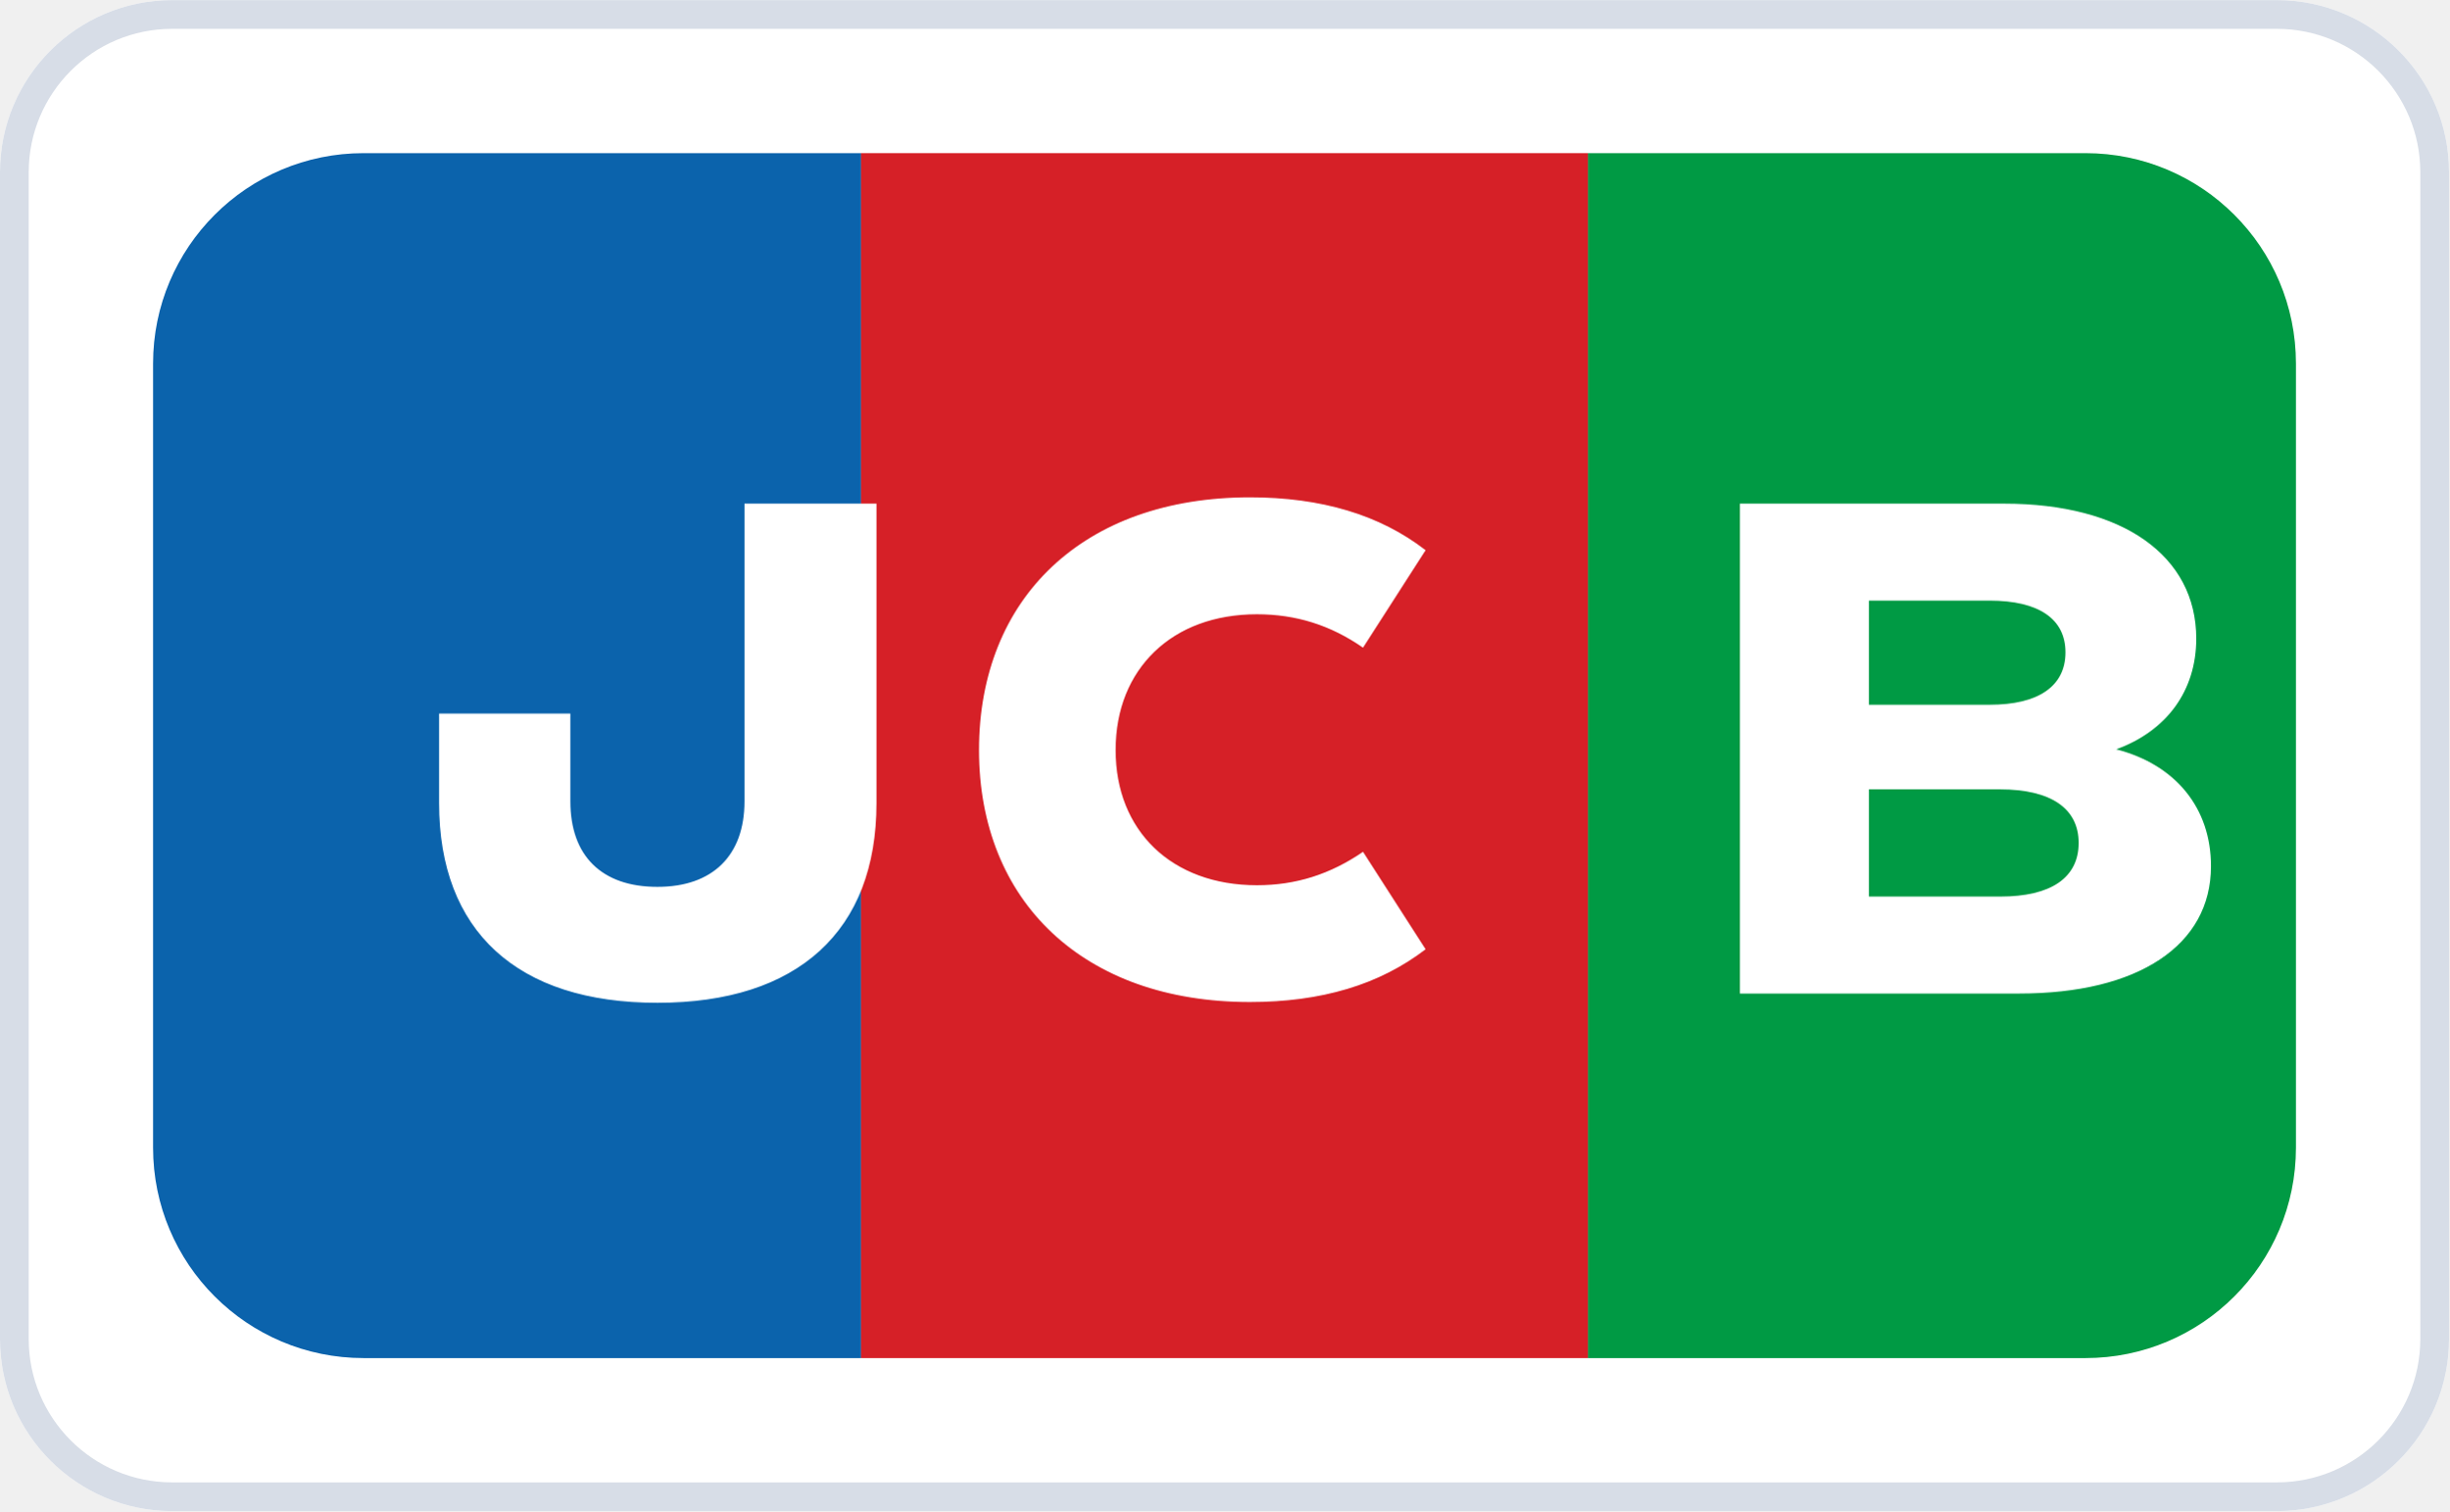
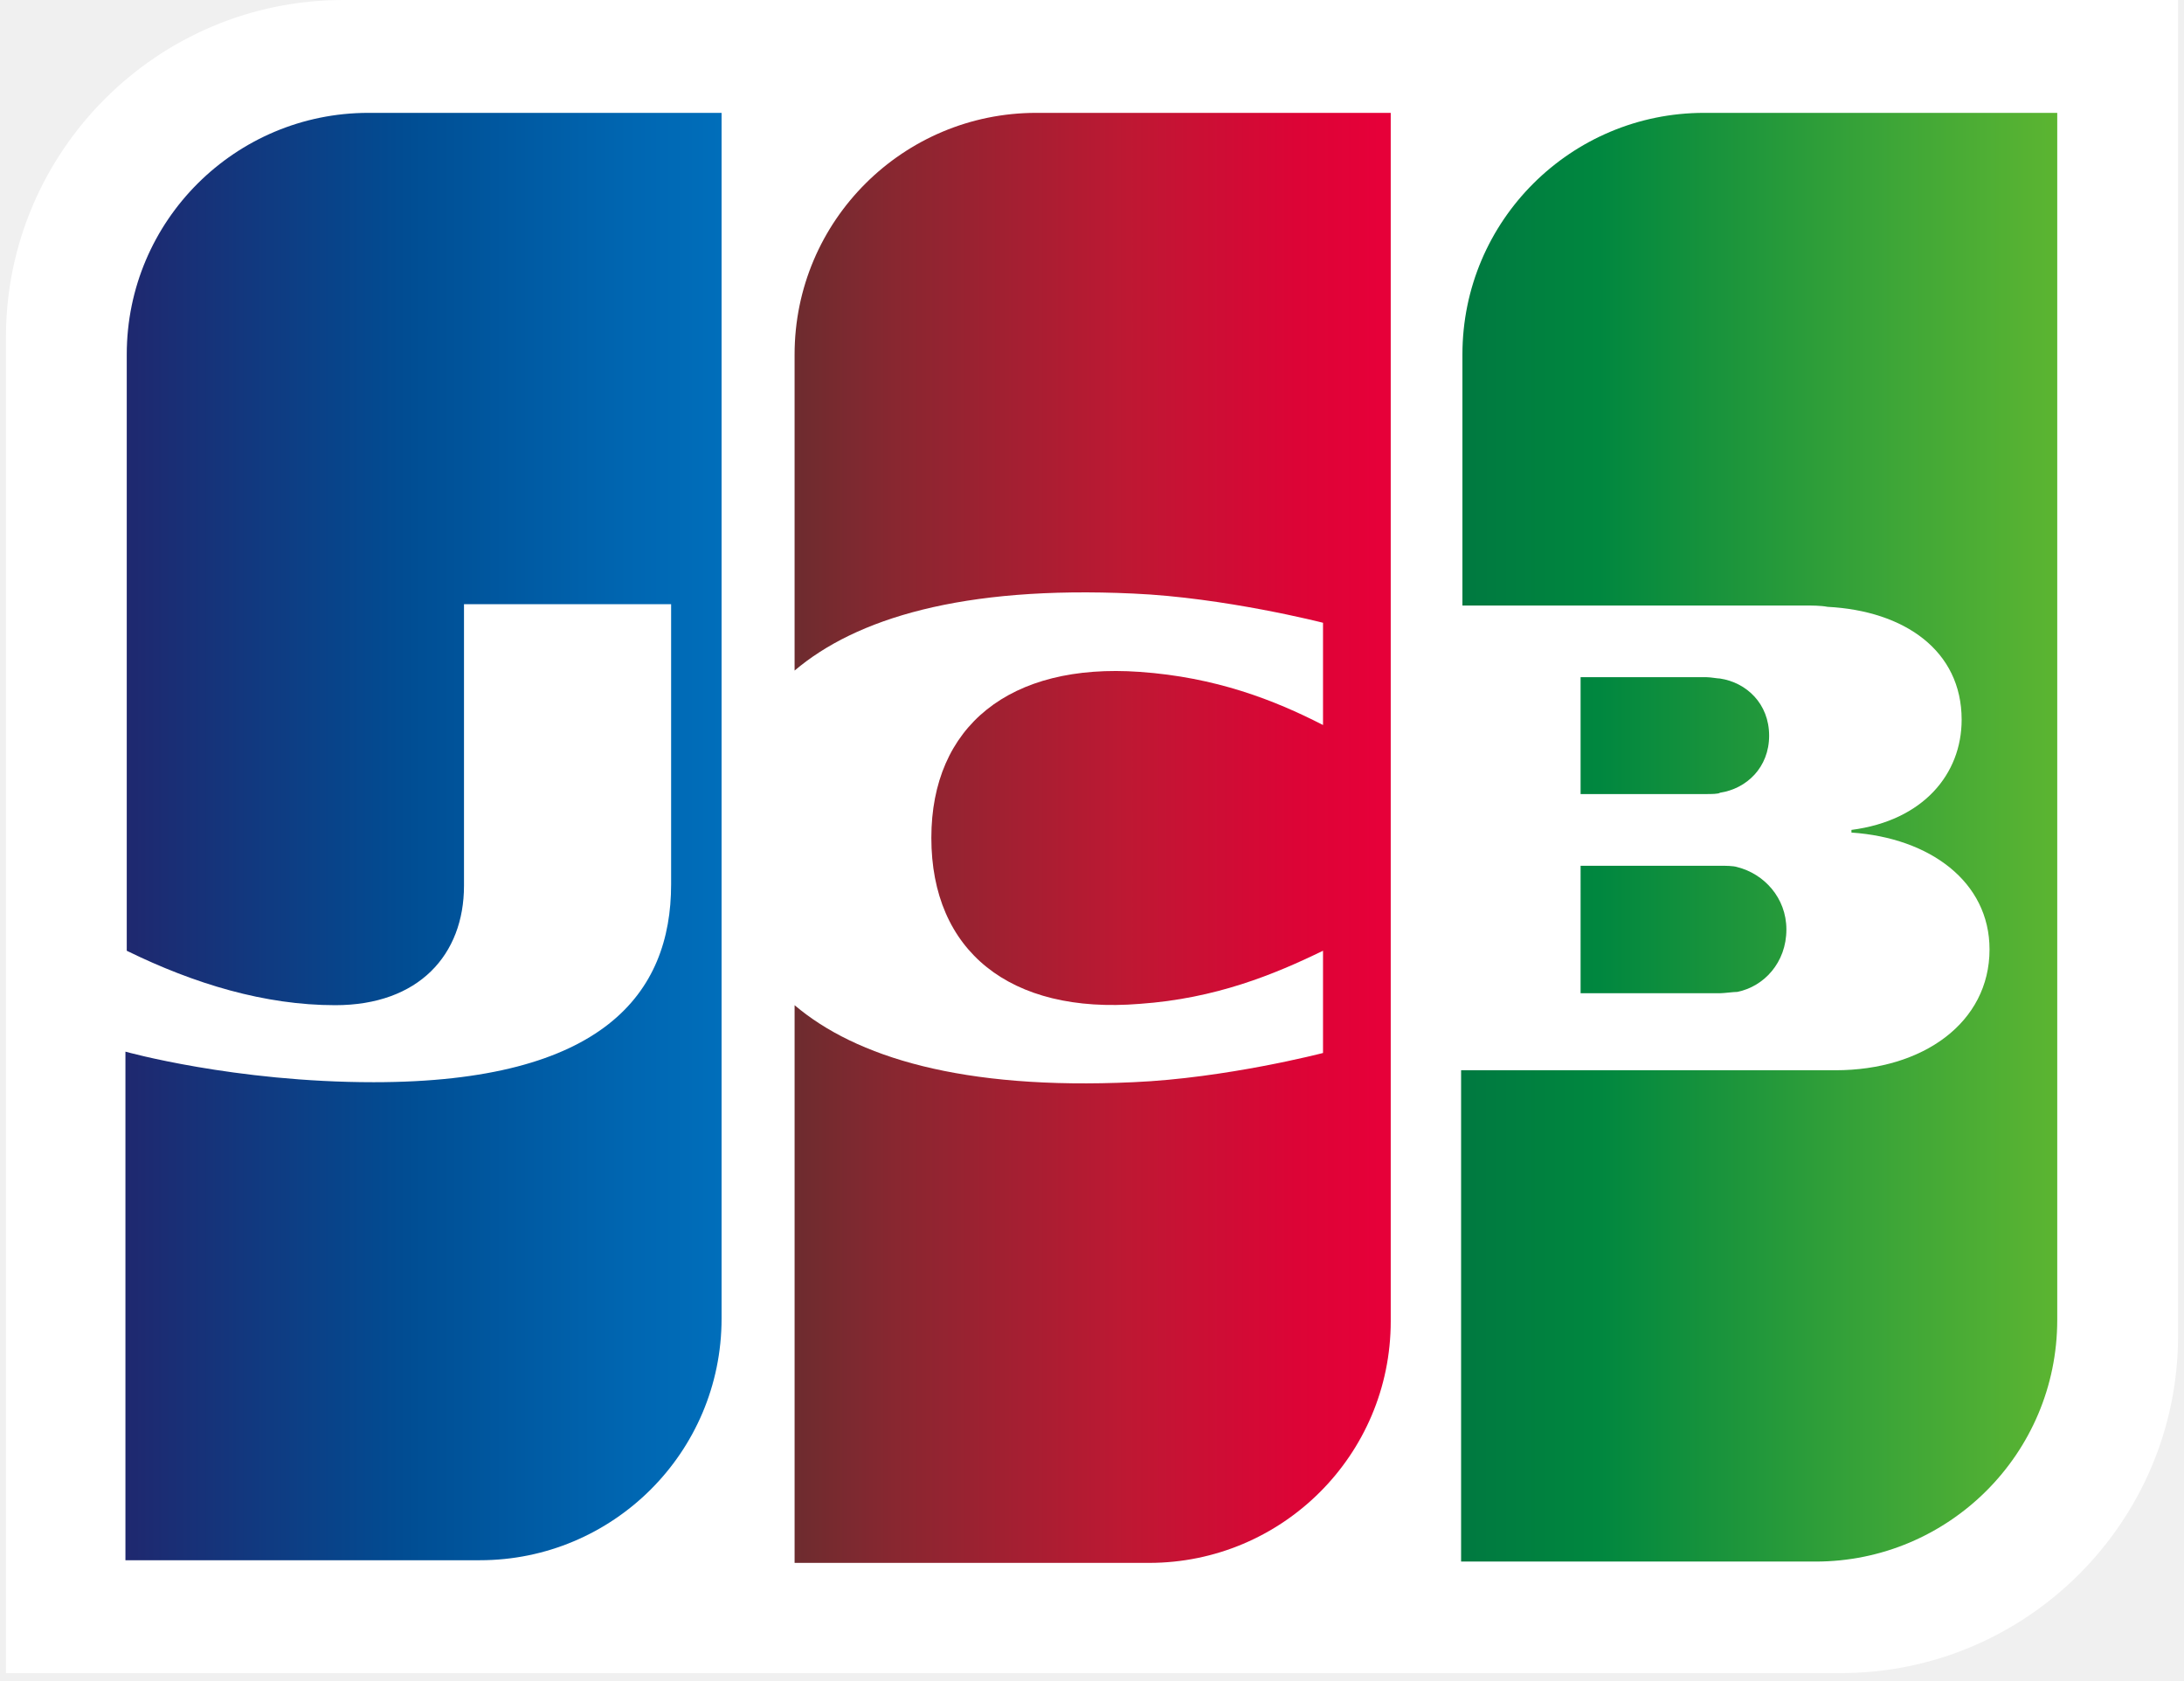
- <svg xmlns="http://www.w3.org/2000/svg" width="1.62em" height="1em" viewBox="0 0 256 158" role="img" aria-label="JCB">
-   <rect width="256" height="158" rx="18" fill="#fff" />
-   <rect x="1.5" y="1.5" width="253" height="155" rx="16.5" fill="none" stroke="#d7dde7" stroke-width="3" />
-   <path d="M38 16h52v126H38c-12.15 0-22-9.85-22-22V38c0-12.15 9.85-22 22-22Z" fill="#0b63ac" />
-   <path d="M90 16h76v126H90z" fill="#d62027" />
-   <path d="M166 16h52c12.15 0 22 9.85 22 22v82c0 12.15-9.85 22-22 22h-52z" fill="#009a44" />
-   <path fill="#fff" d="M68.72 104.85c-14.69 0-22.82-7.52-22.82-20.87V74.6h13.72v9.18c0 5.69 3.25 8.94 9.1 8.94c5.77 0 9.1-3.25 9.1-8.94V52.65h13.8v31.33c0 13.35-8.21 20.87-22.9 20.87Zm61.94-.08c-17.39 0-28.32-10.52-28.32-26.35c0-15.91 10.93-26.43 28.32-26.43c7.44 0 13.56 1.82 18.36 5.53l-6.54 10.19c-3.41-2.36-7.03-3.49-11.09-3.49c-8.86 0-14.77 5.69-14.77 14.2c0 8.45 5.85 14.13 14.77 14.13c4.06 0 7.68-1.14 11.09-3.49l6.54 10.19c-4.8 3.7-10.92 5.52-18.36 5.52Zm51.22-.89V52.65h27.63c12.38 0 20.07 5.45 20.07 14.12c0 5.44-3.09 9.66-8.37 11.57c6.25 1.62 9.91 6.17 9.91 12.22c0 8.29-7.6 13.32-20.06 13.32h-29.18Zm13.48-30.2h12.62c5.12 0 7.93-1.95 7.93-5.48c0-3.5-2.81-5.41-7.93-5.41h-12.62v10.89Zm0 20.06h13.72c5.28 0 8.21-1.95 8.21-5.61c0-3.62-2.93-5.6-8.21-5.6h-13.72v11.21Z" />
+ <svg xmlns="http://www.w3.org/2000/svg" width="1.3em" height="1em" viewBox="0 0 256 198" role="img" aria-label="JCB">
+   <defs>
+     <linearGradient id="jcb-a" x1="-57.527%" x2="232.391%" y1="50.124%" y2="50.124%">
+       <stop offset="0%" stop-color="#007940" />
+       <stop offset="22.85%" stop-color="#00873f" />
+       <stop offset="74.33%" stop-color="#40a737" />
+       <stop offset="100%" stop-color="#5cb531" />
+     </linearGradient>
+     <linearGradient id="jcb-b" x1=".183%" x2="100.273%" y1="49.96%" y2="49.96%">
+       <stop offset="0%" stop-color="#007940" />
+       <stop offset="22.85%" stop-color="#00873f" />
+       <stop offset="74.33%" stop-color="#40a737" />
+       <stop offset="100%" stop-color="#5cb531" />
+     </linearGradient>
+     <linearGradient id="jcb-c" x1="-62.802%" x2="253.671%" y1="49.858%" y2="49.858%">
+       <stop offset="0%" stop-color="#007940" />
+       <stop offset="22.85%" stop-color="#00873f" />
+       <stop offset="74.33%" stop-color="#40a737" />
+       <stop offset="100%" stop-color="#5cb531" />
+     </linearGradient>
+     <linearGradient id="jcb-d" x1=".176%" x2="101.808%" y1="50.006%" y2="50.006%">
+       <stop offset="0%" stop-color="#1f286f" />
+       <stop offset="47.51%" stop-color="#004e94" />
+       <stop offset="82.61%" stop-color="#0066b1" />
+       <stop offset="100%" stop-color="#006fbc" />
+     </linearGradient>
+     <linearGradient id="jcb-e" x1="-.576%" x2="98.133%" y1="49.914%" y2="49.914%">
+       <stop offset="0%" stop-color="#6c2c2f" />
+       <stop offset="17.35%" stop-color="#882730" />
+       <stop offset="57.31%" stop-color="#be1833" />
+       <stop offset="85.85%" stop-color="#dc0436" />
+       <stop offset="100%" stop-color="#e60039" />
+     </linearGradient>
+   </defs>
+   <path fill="#fff" d="M256 157.418c0 21.907-17.839 39.746-39.746 39.746H0V39.746C0 17.839 17.839 0 39.746 0H256z" />
+   <path fill="url(#jcb-a)" d="M185.584 117.046h16.43c.47 0 1.565-.156 2.035-.156c3.13-.626 5.79-3.443 5.79-7.355c0-3.755-2.66-6.572-5.79-7.354c-.47-.157-1.408-.157-2.034-.157h-16.43z" />
+   <path fill="url(#jcb-b)" d="M200.137 13.3c-15.648 0-28.48 12.676-28.48 28.48v29.575h40.216c.939 0 2.034 0 2.816.156c9.076.47 15.805 5.164 15.805 13.3c0 6.416-4.538 11.893-12.988 12.989v.312c9.232.626 16.274 5.79 16.274 13.77c0 8.607-7.824 14.24-18.152 14.24h-44.127v57.898h41.78c15.648 0 28.48-12.675 28.48-28.48V13.3z" />
+   <path fill="url(#jcb-c)" d="M207.804 86.69c0-3.756-2.66-6.26-5.79-6.73c-.312 0-1.095-.156-1.564-.156h-14.866v13.77h14.866c.47 0 1.408 0 1.565-.156c3.13-.47 5.79-2.973 5.79-6.729" />
+   <path fill="url(#jcb-d)" d="M42.719 13.3c-15.648 0-28.48 12.676-28.48 28.48v70.26c7.981 3.911 16.274 6.415 24.568 6.415c9.858 0 15.178-5.946 15.178-14.083V71.198h24.411v33.017c0 12.831-7.98 23.316-35.051 23.316c-16.43 0-29.262-3.6-29.262-3.6v59.932h41.78c15.648 0 28.48-12.675 28.48-28.48V13.302z" />
+   <path fill="url(#jcb-e)" d="M121.428 13.3c-15.648 0-28.48 12.676-28.48 28.48v37.242c7.199-6.103 19.717-10.015 39.903-9.076c10.797.47 22.376 3.443 22.376 3.443v12.049c-5.79-2.973-12.674-5.634-21.594-6.26c-15.335-1.095-24.567 6.416-24.567 19.56c0 13.301 9.232 20.812 24.567 19.56c8.92-.626 15.805-3.442 21.594-6.259v12.049s-11.423 2.973-22.376 3.443c-20.186.938-32.704-2.974-39.902-9.076v65.721h41.78c15.648 0 28.479-12.675 28.479-28.48V13.302z" />
</svg>
